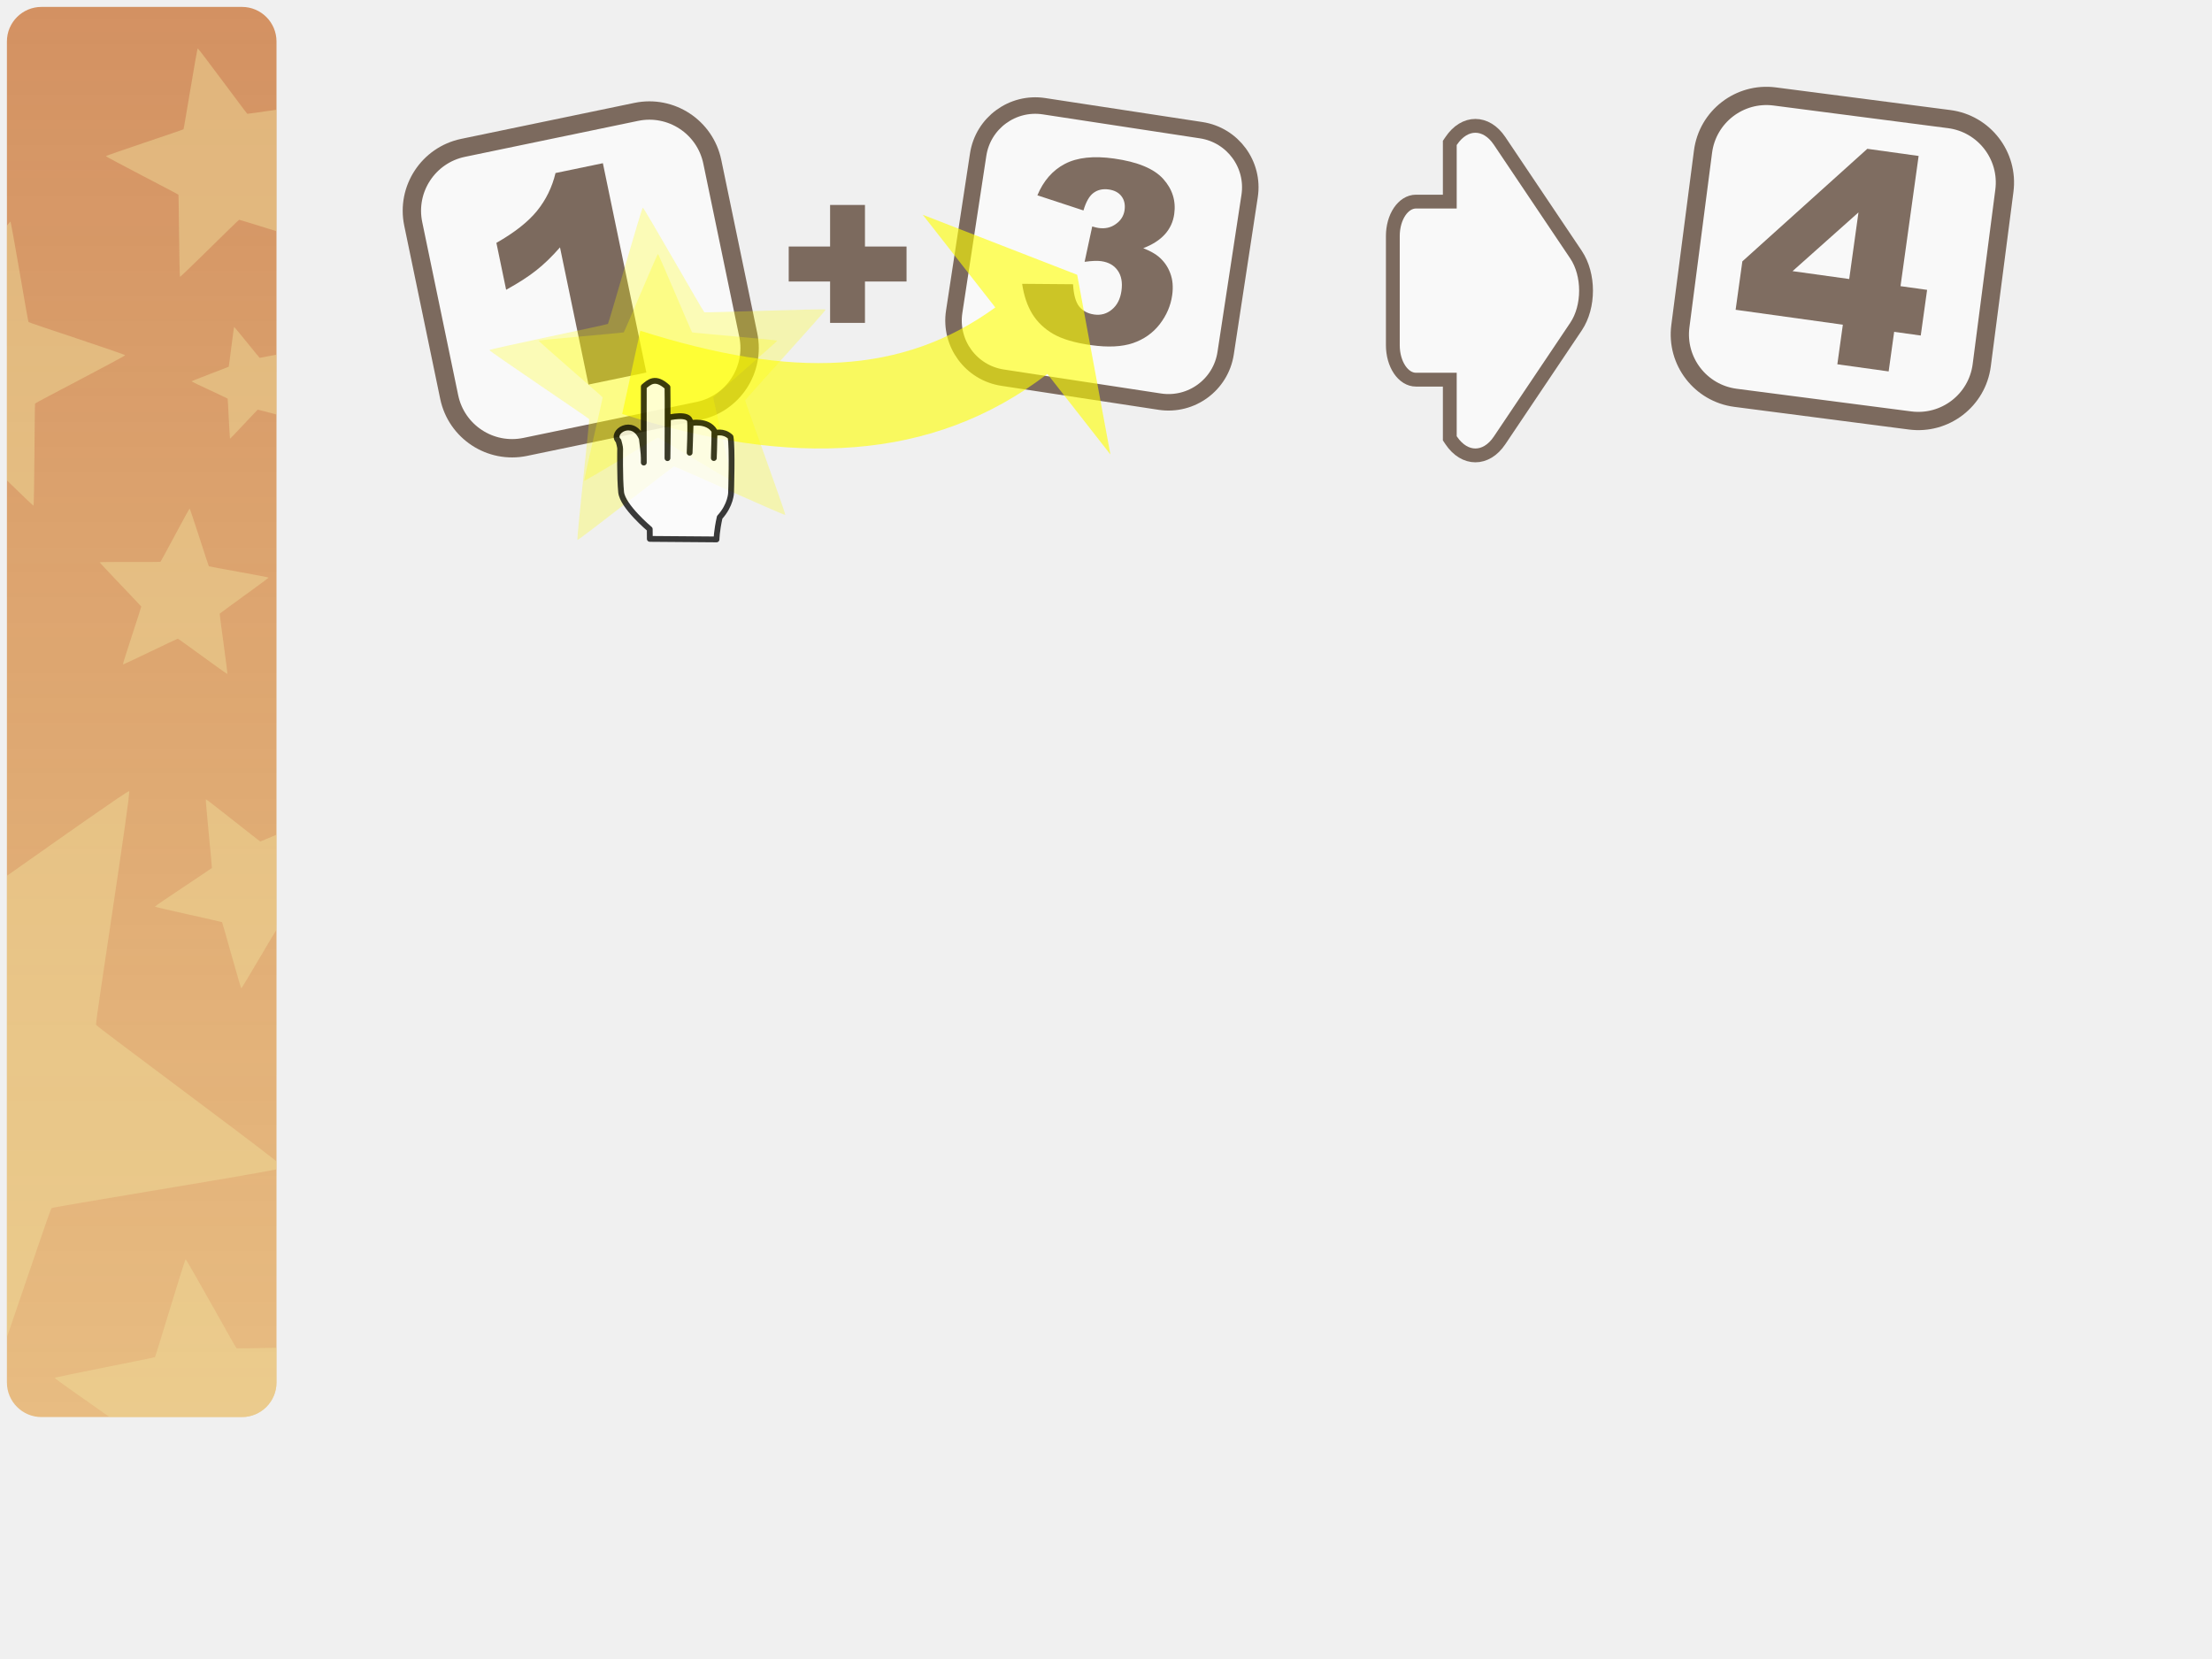
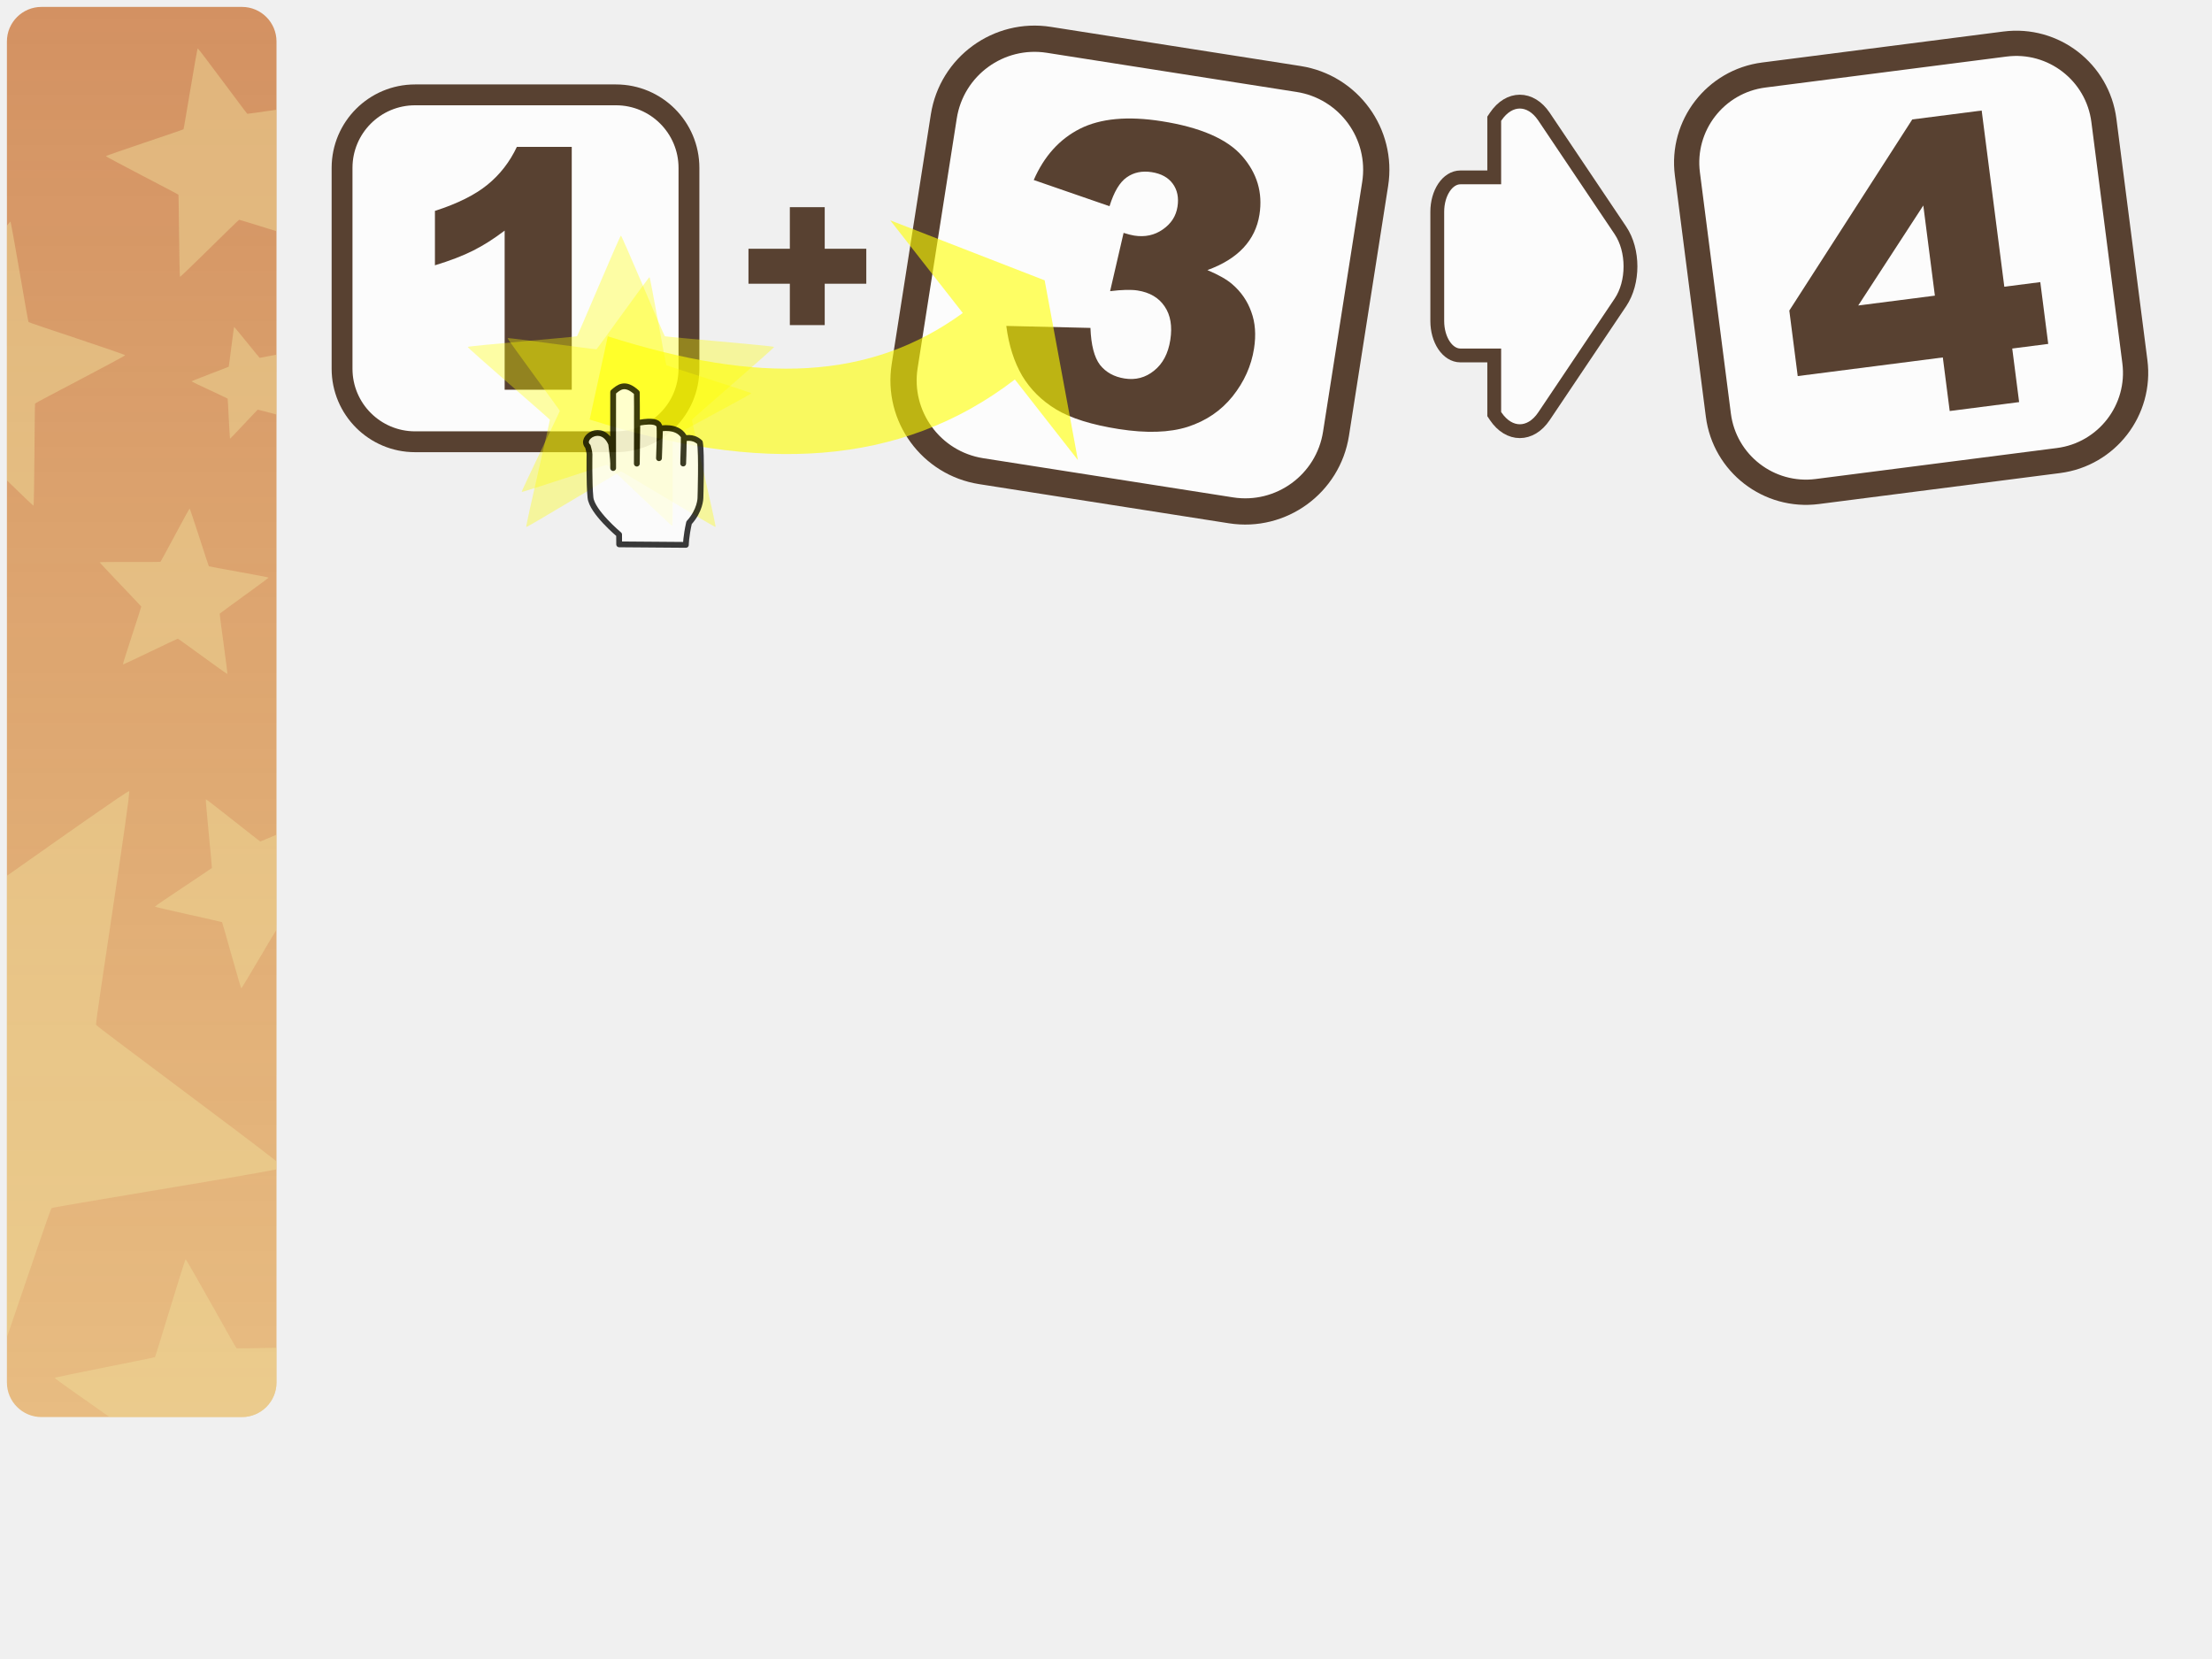
<svg xmlns="http://www.w3.org/2000/svg" xmlns:xlink="http://www.w3.org/1999/xlink" version="1.0" width="100%" height="100%" viewBox="0 0 640 480" id="equation" style="display:inline">
  <defs id="defs4">
    <linearGradient id="lg3412">
      <stop id="s3414" style="stop-color:#d39162;stop-opacity:1" offset="0" />
      <stop id="s3416" style="stop-color:#e5ad62;stop-opacity:0.78" offset="1" />
    </linearGradient>
    <linearGradient x1="41" y1="2" x2="41" y2="410" id="lg3418" xlink:href="#lg3412" gradientUnits="userSpaceOnUse" />
  </defs>
-   <g id="g3215">
-     <rect width="79.449" height="79.449" ry="16.723" x="286.523" y="-15.172" transform="matrix(0.9885646,0.150798,-0.150798,0.9885646,0,0)" id="r3156" style="opacity:0.76;fill:#ffffff;fill-opacity:0.78;fill-rule:nonzero;stroke:#584131;stroke-width:4.775;stroke-linecap:round;stroke-linejoin:miter;marker:none;stroke-miterlimit:4;stroke-dasharray:none;stroke-dashoffset:0;stroke-opacity:1;visibility:visible;display:inline;overflow:visible;enable-background:accumulate" />
-     <path d="M 318.909,16.533 L 305.098,14.058 C 306.246,9.658 308.446,6.286 311.699,3.942 C 314.975,1.599 319.603,0.427 325.581,0.427 C 332.445,0.427 337.407,1.706 340.468,4.265 C 343.529,6.824 345.06,10.041 345.06,13.915 C 345.06,16.187 344.438,18.243 343.195,20.085 C 341.951,21.926 340.074,23.54 337.563,24.928 C 339.595,25.43 341.15,26.016 342.226,26.685 C 343.972,27.761 345.323,29.184 346.28,30.954 C 347.26,32.7 347.75,34.792 347.75,37.232 C 347.75,40.293 346.949,43.234 345.347,46.056 C 343.745,48.854 341.437,51.019 338.424,52.549 C 335.41,54.056 331.452,54.809 326.55,54.809 C 321.767,54.809 317.988,54.247 315.214,53.123 C 312.464,51.999 310.192,50.361 308.399,48.209 C 306.629,46.032 305.266,43.306 304.309,40.03 L 318.909,38.093 C 319.483,41.034 320.368,43.079 321.564,44.227 C 322.783,45.351 324.326,45.913 326.191,45.913 C 328.152,45.913 329.778,45.195 331.07,43.76 C 332.385,42.326 333.043,40.412 333.043,38.021 C 333.043,35.582 332.409,33.692 331.142,32.353 C 329.898,31.014 328.2,30.344 326.048,30.344 C 324.9,30.344 323.321,30.631 321.313,31.205 L 322.066,20.766 C 322.879,20.886 323.513,20.946 323.967,20.946 C 325.88,20.946 327.471,20.336 328.738,19.116 C 330.03,17.897 330.675,16.45 330.675,14.776 C 330.675,13.173 330.197,11.894 329.24,10.937 C 328.284,9.981 326.968,9.502 325.294,9.502 C 323.573,9.502 322.174,10.029 321.097,11.081 C 320.021,12.109 319.292,13.927 318.909,16.533" transform="matrix(0.9902085,0.1395966,-0.1395966,0.9902085,0,0)" id="text3210" style="font-size:73.466px;font-style:normal;font-variant:normal;font-weight:normal;font-stretch:normal;text-align:start;line-height:80%;writing-mode:lr-tb;text-anchor:start;opacity:0.76;fill:#584131;fill-opacity:1;fill-rule:nonzero;stroke:none;stroke-width:1;stroke-linecap:butt;stroke-linejoin:miter;marker:none;marker-start:none;marker-mid:none;marker-end:none;stroke-miterlimit:4;stroke-dashoffset:0;stroke-opacity:1;visibility:visible;display:inline;overflow:visible;enable-background:accumulate;font-family:Arial Black;-inkscape-font-specification:Arial Black" />
+   <g transform="matrix(1.875009,0.2939347,-0.2939347,1.875009,548.5146,-349.3932)" id="g3542">
+     <rect width="66.56" height="66.56" ry="14.01" x="-112.118" y="207.869" id="rect3544" style="opacity:1;fill:#ffffff;fill-opacity:0.78;fill-rule:nonzero;stroke:#584131;stroke-width:4;stroke-linecap:round;stroke-linejoin:miter;marker:none;stroke-miterlimit:4;stroke-dasharray:none;stroke-dashoffset:0;stroke-opacity:1;visibility:visible;overflow:visible;enable-background:accumulate" />
+     <path d="M -85.041,231.493 L -97.072,229.336 C -96.072,225.503 -94.155,222.566 -91.322,220.524 C -88.468,218.482 -84.437,217.462 -79.228,217.461 C -73.249,217.462 -68.926,218.576 -66.26,220.805 C -63.593,223.034 -62.26,225.837 -62.26,229.211 C -62.26,231.191 -62.801,232.982 -63.885,234.586 C -64.968,236.191 -66.603,237.597 -68.791,238.805 C -67.02,239.243 -65.666,239.753 -64.728,240.336 C -63.208,241.274 -62.03,242.514 -61.197,244.055 C -60.343,245.576 -59.916,247.399 -59.916,249.524 C -59.916,252.191 -60.614,254.753 -62.01,257.211 C -63.405,259.649 -65.416,261.534 -68.041,262.868 C -70.666,264.18 -74.114,264.836 -78.385,264.836 C -82.551,264.836 -85.843,264.347 -88.26,263.368 C -90.655,262.389 -92.635,260.961 -94.197,259.086 C -95.739,257.191 -96.926,254.816 -97.76,251.961 L -85.041,250.274 C -84.541,252.836 -83.77,254.618 -82.728,255.618 C -81.666,256.597 -80.322,257.086 -78.697,257.086 C -76.989,257.086 -75.572,256.461 -74.447,255.211 C -73.301,253.961 -72.728,252.295 -72.728,250.211 C -72.728,248.087 -73.28,246.441 -74.385,245.274 C -75.468,244.107 -76.947,243.524 -78.822,243.524 C -79.822,243.524 -81.197,243.774 -82.947,244.274 L -82.291,235.18 C -81.583,235.284 -81.03,235.337 -80.635,235.336 C -78.968,235.337 -77.583,234.805 -76.478,233.743 C -75.353,232.68 -74.791,231.42 -74.791,229.961 C -74.791,228.566 -75.208,227.451 -76.041,226.618 C -76.874,225.784 -78.02,225.368 -79.478,225.368 C -80.978,225.368 -82.197,225.826 -83.135,226.743 C -84.072,227.639 -84.708,229.222 -85.041,231.493" id="path3546" style="font-size:64px;font-style:normal;font-variant:normal;font-weight:normal;font-stretch:normal;text-align:start;line-height:80%;writing-mode:lr-tb;text-anchor:start;fill:#584131;fill-opacity:1;stroke:none;stroke-width:1px;stroke-linecap:butt;stroke-linejoin:miter;stroke-opacity:1;font-family:Arial Black;-inkscape-font-specification:Arial Black" />
  </g>
  <g id="source">
    <rect width="78" height="408" ry="10" x="2" y="2" id="rect6" style="fill:url(#lg3418);fill-opacity:1" />
    <path d="M 57.21,14 C 56.98,14.05 53.24,37.22 53.09,37.4 C 52.93,37.58 30.67,44.95 30.65,45.18 C 30.63,45.42 51.5,56.14 51.62,56.34 C 51.74,56.54 51.87,80 52.09,80.09 C 52.31,80.18 68.95,63.64 69.18,63.59 C 69.29,63.56 74.58,65.22 80,66.9 L 80,31.75 C 75.57,32.39 71.64,32.97 71.56,32.93 C 71.34,32.84 57.44,13.94 57.21,14 z M 3,64.09 C 2.96,64.08 2.57,64.57 2,65.31 L 2,139 C 6.01,142.89 9.57,146.32 9.68,146.28 C 9.96,146.16 10,117 10.15,116.75 C 10.31,116.49 36.24,103.07 36.21,102.78 C 36.19,102.48 8.44,93.41 8.25,93.18 C 8.05,92.96 3.28,64.16 3,64.09 z M 67.75,94.59 C 67.63,94.62 66.25,106 66.18,106.09 C 66.11,106.18 55.41,110.22 55.4,110.34 C 55.4,110.45 65.81,115.24 65.87,115.34 C 65.93,115.43 66.45,126.89 66.56,126.93 C 66.67,126.97 74.45,118.56 74.56,118.53 C 74.61,118.51 77.3,119.22 80,119.93 L 80,102.62 C 77.64,103.07 75.17,103.54 75.12,103.53 C 75.01,103.49 67.86,94.56 67.75,94.59 z M 54.87,147.15 C 54.69,147.14 46.58,162.47 46.43,162.56 C 46.28,162.65 28.91,162.52 28.84,162.68 C 28.77,162.84 40.83,175.32 40.87,175.5 C 40.91,175.67 35.43,192.13 35.56,192.25 C 35.69,192.36 51.29,184.76 51.46,184.78 C 51.64,184.79 65.63,195.09 65.78,195 C 65.93,194.9 63.49,177.72 63.56,177.56 C 63.63,177.4 77.75,167.29 77.71,167.12 C 77.67,166.95 60.56,163.95 60.43,163.84 C 60.3,163.72 55.05,147.17 54.87,147.15 z M 37.37,228.9 C 37.02,228.69 17.94,242.16 2,253.4 L 2,386.93 C 8.02,369.3 14.61,349.8 14.9,349.56 C 15.37,349.16 68.92,340.57 80,338.34 L 80,336 C 70.07,328.13 28,297.05 27.78,296.5 C 27.52,295.86 37.95,229.26 37.37,228.9 z M 59.56,231.25 C 59.38,231.34 61.39,250.94 61.31,251.12 C 61.22,251.3 44.77,262.11 44.81,262.31 C 44.84,262.5 64.1,266.67 64.25,266.81 C 64.39,266.94 69.61,285.94 69.81,285.96 C 70,285.99 79.55,269.56 80,269 L 80,241.5 C 77.46,242.59 75.37,243.47 75.31,243.46 C 75.11,243.44 59.73,231.15 59.56,231.25 z M 53.71,364.37 C 53.42,364.4 45.06,392.45 44.84,392.65 C 44.62,392.85 15.9,398.39 15.84,398.68 C 15.8,398.86 24.67,405.07 31.71,410 L 70,410 C 75.54,410 80,405.54 80,400 L 80,389.96 C 73.99,390.07 68.54,390.15 68.43,390.09 C 68.18,389.94 54.01,364.34 53.71,364.37 z" id="p3562" style="opacity:0.76;fill:#eedd99;fill-opacity:0.6;fill-rule:nonzero;stroke:none;marker:none;visibility:visible;display:inline;overflow:visible;enable-background:accumulate" />
  </g>
-   <g id="template" style="display:none">
-     <path d="M 9.72e-07,-37.44 C 0.24,-37.44 9.69,-14.92 9.89,-14.78 C 10.09,-14.63 34.42,-12.61 34.5,-12.37 C 34.58,-12.14 16.08,3.79 16,4.03 C 15.93,4.26 21.52,28.03 21.32,28.18 C 21.12,28.32 0.24,15.66 6.6e-08,15.66 C -0.24,15.66 -21.12,28.32 -21.32,28.18 C -21.52,28.03 -15.93,4.26 -16,4.03 C -16.08,3.79 -34.58,-12.14 -34.5,-12.37 C -34.42,-12.61 -10.09,-14.63 -9.89,-14.78 C -9.69,-14.92 -0.24,-37.44 9.72e-07,-37.44 z" id="p2400" style="opacity:0.76;fill:#ffff00;fill-opacity:0.35;fill-rule:nonzero;stroke:none;marker:none;visibility:visible;display:inline;overflow:visible;enable-background:accumulate" />
-     <path d="M -8.19,12.28 C -8.19,11.71 -8.21,9.45 -8.21,9.45 C -8.21,9.45 -16.06,2.89 -16.49,-1.24 C -16.92,-5.37 -16.77,-13.79 -16.77,-13.79 C -16.77,-13.79 -16.74,-14.29 -17.25,-16.07 C -19.76,-18.54 -13.1,-23.03 -10.5,-16.79 C -9.93,-12.22 -9.91,-11.8 -9.93,-9.8 C -9.93,-9.08 -9.96,-29.16 -9.93,-31.77 C -8.34,-33.1 -6.58,-34.84 -3.08,-31.62 C -3,-29.68 -3.08,-11.08 -3.08,-11.08 L -2.94,-22.78 C -2.94,-22.78 3.33,-24.35 3.47,-21.64 C 3.62,-18.93 3.33,-12.65 3.33,-12.65 L 3.62,-21.21 C 3.62,-21.21 8.5,-22.25 10.5,-18.97 C 10.49,-14.68 10.33,-11.11 10.33,-11.11 C 10.33,-11.11 10.31,-11.48 10.53,-18.31 C 10.67,-18.31 13.03,-19.21 15.17,-17.22 C 15.74,-14.08 15.32,-1.09 15.32,-1.09 C 15.32,-1.09 15.28,2.46 12.03,6.03 C 11.12,10.11 11.11,12.43 11.11,12.43 L -8.19,12.28 z" id="p3179" style="opacity:0.76;fill:#ffffff;fill-rule:evenodd;stroke:#000000;stroke-width:1.68px;stroke-linecap:butt;stroke-linejoin:round;stroke-opacity:1;display:inline" />
-     <path d="M 1.77,36.41 C -0.75,36.41 -3.27,37.86 -5.21,40.74 L -5.63,41.36 L -5.63,58.33 L -15.41,58.33 C -19.12,58.33 -22.11,62.78 -22.11,68.3 L -22.11,99.87 C -22.11,105.39 -19.12,109.85 -15.41,109.85 L -5.63,109.85 L -5.63,126.81 L -5.21,127.44 C -1.33,133.2 4.89,133.2 8.76,127.44 L 30.89,94.49 C 34.76,88.72 34.76,79.45 30.89,73.68 L 8.76,40.74 C 6.82,37.86 4.3,36.41 1.77,36.41 z" id="p3214" style="opacity:0.76;fill:#ffffff;fill-opacity:0.78;fill-rule:nonzero;stroke:#584131;stroke-width:4;stroke-linecap:round;stroke-linejoin:miter;marker:none;stroke-miterlimit:4;stroke-dasharray:none;stroke-dashoffset:0;stroke-opacity:1;visibility:visible;display:inline;overflow:visible;enable-background:accumulate" />
-     <g transform="translate(-218.39,200.87)" id="g3376" style="opacity:0.76;display:inline">
-       <rect width="66.56" height="66.56" ry="14.01" x="224.23" y="45.54" id="r3378" style="fill:#ffffff;fill-opacity:0.78;fill-rule:nonzero;stroke:#584131;stroke-width:4;stroke-linecap:round;stroke-linejoin:miter;marker:none;stroke-miterlimit:4;stroke-dasharray:none;stroke-dashoffset:0;stroke-opacity:1;visibility:visible;display:inline;overflow:visible;enable-background:accumulate" />
-       <path d="M 265.38,54.95 L 265.38,101.54 L 252.51,101.54 L 252.51,71.01 C 250.42,72.59 248.4,73.87 246.45,74.85 C 244.51,75.83 242.07,76.77 239.13,77.67 L 239.13,67.23 C 243.47,65.83 246.83,64.15 249.23,62.2 C 251.62,60.24 253.5,57.82 254.85,54.95 L 265.38,54.95" id="text3382" style="font-size:64px;font-style:normal;font-variant:normal;font-weight:normal;font-stretch:normal;text-align:start;line-height:80%;writing-mode:lr-tb;text-anchor:start;opacity:1;fill:#584131;fill-opacity:1;fill-rule:nonzero;stroke:none;marker:none;visibility:visible;display:inline;overflow:visible;enable-background:accumulate;font-family:Arial Black;-inkscape-font-specification:Arial Black" />
-     </g>
-     <g transform="translate(-213.72,112.11)" id="g3219" style="opacity:0.76;display:inline">
-       <rect width="66.56" height="66.56" ry="14.01" x="224.23" y="45.54" id="r3221" style="fill:#ffffff;fill-opacity:0.78;fill-rule:nonzero;stroke:#584131;stroke-width:4;stroke-linecap:round;stroke-linejoin:miter;marker:none;stroke-miterlimit:4;stroke-dasharray:none;stroke-dashoffset:0;stroke-opacity:1;visibility:visible;display:inline;overflow:visible;enable-background:accumulate" />
-       <path d="M 238.53,78.51 C 238.53,69.8 240.09,63.71 243.22,60.23 C 246.37,56.75 251.15,55.01 257.56,55.01 C 260.65,55.01 263.18,55.39 265.16,56.16 C 267.14,56.91 268.75,57.9 270,59.13 C 271.25,60.34 272.23,61.62 272.94,62.98 C 273.67,64.31 274.25,65.87 274.69,67.66 C 275.54,71.08 275.97,74.64 275.97,78.35 C 275.97,86.66 274.56,92.75 271.75,96.6 C 268.94,100.46 264.09,102.38 257.22,102.38 C 253.37,102.38 250.25,101.77 247.88,100.54 C 245.5,99.31 243.55,97.51 242.03,95.13 C 240.93,93.44 240.06,91.14 239.44,88.23 C 238.83,85.29 238.53,82.05 238.53,78.51 M 251.16,78.54 C 251.16,84.37 251.67,88.36 252.69,90.51 C 253.73,92.63 255.23,93.69 257.19,93.69 C 258.48,93.69 259.59,93.25 260.53,92.35 C 261.49,91.43 262.19,90 262.63,88.04 C 263.08,86.08 263.31,83.03 263.31,78.88 C 263.31,72.8 262.79,68.72 261.75,66.63 C 260.73,64.53 259.19,63.48 257.13,63.48 C 255.02,63.48 253.5,64.55 252.56,66.69 C 251.63,68.82 251.16,72.77 251.16,78.54" id="p3223" style="font-size:64px;font-style:normal;font-variant:normal;font-weight:normal;font-stretch:normal;text-align:start;line-height:80%;writing-mode:lr-tb;text-anchor:start;fill:#584131;fill-opacity:1;stroke:none;font-family:Arial Black;-inkscape-font-specification:Arial Black" />
-     </g>
+   <path d="M 439.726,29.403 C 437.206,29.403 434.686,30.853 432.746,33.733 L 432.326,34.353 L 432.326,51.323 L 422.546,51.323 C 418.836,51.323 415.846,55.773 415.846,61.293 L 415.846,92.863 C 415.846,98.383 418.836,102.843 422.546,102.843 L 432.326,102.843 L 432.326,119.803 L 432.746,120.433 C 436.626,126.193 442.846,126.193 446.716,120.433 L 468.846,87.483 C 472.716,81.713 472.716,72.443 468.846,66.673 L 446.716,33.733 C 444.776,30.853 442.256,29.403 439.726,29.403 z" id="path3323" style="opacity:1;fill:#ffffff;fill-opacity:0.78;fill-rule:nonzero;stroke:#584131;stroke-width:4;stroke-linecap:round;stroke-linejoin:miter;marker:none;stroke-miterlimit:4;stroke-dasharray:none;stroke-dashoffset:0;stroke-opacity:1;visibility:visible;overflow:visible;enable-background:accumulate" />
+   <g transform="matrix(1.507934,0,0,1.507934,511.0666,-286.0068)" id="g3477">
+     <rect width="66.56" height="66.56" ry="14.01" x="-273.286" y="207.869" id="rect3479" style="opacity:1;fill:#ffffff;fill-opacity:0.78;fill-rule:nonzero;stroke:#584131;stroke-width:4;stroke-linecap:round;stroke-linejoin:miter;marker:none;stroke-miterlimit:4;stroke-dasharray:none;stroke-dashoffset:0;stroke-opacity:1;visibility:visible;overflow:visible;enable-background:accumulate" />
+     <path d="M -229.216,217.852 L -229.216,264.446 L -242.091,264.446 L -242.091,233.915 C -244.175,235.498 -246.196,236.779 -248.154,237.758 C -250.091,238.738 -252.529,239.675 -255.466,240.571 L -255.466,230.133 C -251.133,228.738 -247.768,227.06 -245.373,225.102 C -242.977,223.144 -241.102,220.727 -239.748,217.852 L -229.216,217.852" id="path3481" style="font-size:64px;font-style:normal;font-variant:normal;font-weight:normal;font-stretch:normal;text-align:start;line-height:80%;writing-mode:lr-tb;text-anchor:start;fill:#584131;fill-opacity:1;stroke:none;stroke-width:1px;stroke-linecap:butt;stroke-linejoin:miter;stroke-opacity:1;font-family:Arial Black;-inkscape-font-specification:Arial Black" />
  </g>
-   <g transform="matrix(1.3,-0.27,0.27,1.3,-37.71,16.68)" id="g3282" style="opacity:0.76">
-     <rect width="66.56" height="66.56" ry="14.01" x="108.61" y="45.54" id="r3243" style="fill:#ffffff;fill-opacity:0.78;fill-rule:nonzero;stroke:#584131;stroke-width:4;stroke-linecap:round;stroke-linejoin:miter;marker:none;stroke-miterlimit:4;stroke-dasharray:none;stroke-dashoffset:0;stroke-opacity:1;visibility:visible;display:inline;overflow:visible;enable-background:accumulate" />
-     <path d="M 151.76,55.01 L 151.76,101.6 L 138.88,101.6 L 138.88,71.07 C 136.8,72.65 134.78,73.93 132.82,74.91 C 130.88,75.89 128.44,76.83 125.51,77.73 L 125.51,67.29 C 129.84,65.89 133.2,64.22 135.6,62.26 C 138,60.3 139.87,57.88 141.22,55.01 L 151.76,55.01" id="text3249" style="font-size:64px;font-style:normal;font-variant:normal;font-weight:normal;font-stretch:normal;text-align:start;line-height:80%;writing-mode:lr-tb;text-anchor:start;fill:#584131;fill-opacity:1;stroke:none;font-family:Arial Black;-inkscape-font-specification:Arial Black" />
-   </g>
-   <path d="M 228.2,71.33 L 240.17,71.33 L 240.17,59.3 L 250.26,59.3 L 250.26,71.33 L 262.29,71.33 L 262.29,81.45 L 250.26,81.45 L 250.26,93.42 L 240.17,93.42 L 240.17,81.45 L 228.2,81.45 L 228.2,71.33" id="text3254" style="font-size:64px;font-style:normal;font-variant:normal;font-weight:normal;font-stretch:normal;text-align:start;line-height:80%;writing-mode:lr-tb;text-anchor:start;opacity:0.76;fill:#584131;fill-opacity:1;stroke:none;font-family:Arial Black;-inkscape-font-specification:Arial Black" />
-   <use transform="matrix(1.41,-0.17,0.17,1.41,192.3513,112.8725)" id="use3177" x="0" y="0" width="640" height="480" xlink:href="#p2400" />
-   <use transform="translate(190.3634,110.9425)" id="use2402" x="0" y="0" width="640" height="480" xlink:href="#p2400" />
-   <path d="M 266.985,62.141 L 287.973,88.955 C 261.199,108.392 229.455,109.724 185.264,95.698 L 180.017,119.771 C 228.776,135.246 269.726,133.751 303.04,108.187 L 321.277,131.495 L 311.66,79.502 L 266.985,62.141 z" id="path2426" style="opacity:0.76;fill:#ffff00;fill-opacity:0.791;fill-rule:nonzero;stroke:none;stroke-width:1;stroke-linecap:butt;stroke-linejoin:miter;marker:none;marker-start:none;marker-mid:none;marker-end:none;stroke-miterlimit:4;stroke-dasharray:none;stroke-dashoffset:0;stroke-opacity:1;visibility:visible;display:inline;overflow:visible;enable-background:accumulate" />
-   <use transform="translate(196.2013,143.6404)" id="use3181" x="0" y="0" width="640" height="480" xlink:href="#p3179" />
-   <use transform="translate(425.1,0)" id="use3216" x="0" y="0" width="640" height="480" xlink:href="#p3214" />
-   <g id="g2417">
-     <rect width="87.925" height="87.925" ry="18.507" x="494.285" y="-38.403" transform="matrix(0.9916846,0.1286919,-0.1286919,0.9916846,0,0)" id="r3275" style="font-size:48.449px;opacity:0.76;fill:#ffffff;fill-opacity:0.78;fill-rule:nonzero;stroke:#584131;stroke-width:5.284;stroke-linecap:round;stroke-linejoin:miter;marker:none;stroke-miterlimit:4;stroke-dasharray:none;stroke-dashoffset:0;stroke-opacity:1;visibility:visible;display:inline;overflow:visible;enable-background:accumulate" />
-     <path d="M 541.053,19.572 L 509.729,19.572 L 509.729,5.429 L 541.053,-31.805 L 556.04,-31.805 L 556.04,6.231 L 563.807,6.231 L 563.807,19.572 L 556.04,19.572 L 556.04,31.139 L 541.053,31.139 L 541.053,19.572 M 541.053,6.231 L 541.053,-13.23 L 524.504,6.231 L 541.053,6.231" transform="matrix(0.9904599,0.1378014,-0.1378014,0.9904599,0,0)" id="text3219" style="font-size:86.458px;font-style:normal;font-variant:normal;font-weight:normal;font-stretch:normal;text-align:start;line-height:80%;writing-mode:lr-tb;text-anchor:start;opacity:0.76;fill:#584131;fill-opacity:1;fill-rule:nonzero;stroke:none;stroke-width:1;stroke-linecap:butt;stroke-linejoin:miter;marker:none;marker-start:none;marker-mid:none;marker-end:none;stroke-miterlimit:4;stroke-dasharray:none;stroke-dashoffset:0;stroke-opacity:1;visibility:visible;display:inline;overflow:visible;enable-background:accumulate;font-family:Arial Black;-inkscape-font-specification:Arial Black" />
+   <path d="M 179.651,68.171 C 179.96,68.171 192.101,97.104 192.358,97.284 C 192.615,97.477 223.873,100.072 223.975,100.38 C 224.078,100.676 200.31,121.142 200.207,121.45 C 200.117,121.746 207.299,152.284 207.042,152.477 C 206.785,152.657 179.96,136.392 179.651,136.392 C 179.343,136.392 152.517,152.657 152.26,152.477 C 152.003,152.284 159.185,121.746 159.095,121.45 C 158.992,121.142 135.224,100.676 135.327,100.38 C 135.43,100.072 166.688,97.477 166.945,97.284 C 167.202,97.104 179.343,68.171 179.651,68.171 z" id="path3327" style="opacity:1;fill:#ffff00;fill-opacity:0.35;fill-rule:nonzero;stroke:none;marker:none;visibility:visible;overflow:visible;enable-background:accumulate" />
+   <path d="M 187.918,80.198 C 188.163,80.253 192.611,105.453 192.783,105.643 C 192.953,105.842 217.349,113.535 217.376,113.798 C 217.404,114.052 194.813,126.052 194.676,126.279 C 194.551,126.498 194.766,152.082 194.527,152.19 C 194.29,152.286 175.88,134.519 175.635,134.463 C 175.389,134.408 151.123,142.516 150.951,142.326 C 150.781,142.127 161.992,119.128 161.974,118.877 C 161.948,118.613 146.726,98.054 146.861,97.838 C 146.999,97.611 172.33,101.174 172.569,101.067 C 172.806,100.971 187.672,80.142 187.918,80.198 z" id="path3333" style="opacity:1;fill:#ffff00;fill-opacity:0.35;fill-rule:nonzero;stroke:none;marker:none;visibility:visible;overflow:visible;enable-background:accumulate" />
+   <path d="M 257.577,63.751 L 278.565,90.565 C 251.791,110.002 220.047,111.333 175.856,97.308 L 170.609,121.381 C 219.368,136.856 260.318,135.361 293.632,109.797 L 311.869,133.105 L 302.252,81.112 L 257.577,63.751 z" id="path3548" style="opacity:0.76;fill:#ffff00;fill-opacity:0.791;fill-rule:nonzero;stroke:none;stroke-width:1;stroke-linecap:butt;stroke-linejoin:miter;marker:none;marker-start:none;marker-mid:none;marker-end:none;stroke-miterlimit:4;stroke-dasharray:none;stroke-dashoffset:0;stroke-opacity:1;visibility:visible;display:inline;overflow:visible;enable-background:accumulate" />
+   <path d="M 179.145,157.499 C 179.145,156.929 179.125,154.669 179.125,154.669 C 179.125,154.669 171.275,148.109 170.845,143.979 C 170.415,139.849 170.565,131.429 170.565,131.429 C 170.565,131.429 170.595,130.929 170.085,129.149 C 167.575,126.679 174.235,122.189 176.835,128.429 C 177.405,132.999 177.425,133.419 177.405,135.419 C 177.405,136.139 177.375,116.059 177.405,113.449 C 178.995,112.119 180.755,110.379 184.255,113.599 C 184.335,115.539 184.255,134.139 184.255,134.139 L 184.395,122.439 C 184.395,122.439 190.665,120.869 190.805,123.579 C 190.955,126.289 190.665,132.569 190.665,132.569 L 190.955,124.009 C 190.955,124.009 195.835,122.969 197.835,126.249 C 197.825,130.539 197.665,134.109 197.665,134.109 C 197.665,134.109 197.645,133.739 197.865,126.909 C 198.005,126.909 200.365,126.009 202.505,127.999 C 203.075,131.139 202.655,144.129 202.655,144.129 C 202.655,144.129 202.615,147.679 199.365,151.249 C 198.455,155.329 198.445,157.649 198.445,157.649 L 179.145,157.499 z" id="path3329" style="opacity:0.76;fill:#ffffff;fill-rule:evenodd;stroke:#000000;stroke-width:1.68px;stroke-linecap:butt;stroke-linejoin:round;stroke-opacity:1" />
+   <path d="M 216.556,71.972 L 228.526,71.972 L 228.526,59.942 L 238.616,59.942 L 238.616,71.972 L 250.646,71.972 L 250.646,82.092 L 238.616,82.092 L 238.616,94.062 L 228.526,94.062 L 228.526,82.092 L 216.556,82.092 L 216.556,71.972" id="path3540" style="font-size:64px;font-style:normal;font-variant:normal;font-weight:normal;font-stretch:normal;text-align:start;line-height:80%;writing-mode:lr-tb;text-anchor:start;opacity:1;fill:#584131;fill-opacity:1;stroke:none;font-family:Arial Black;-inkscape-font-specification:Arial Black" />
+   <g transform="matrix(1.810519,-0.232543,0.232543,1.810519,913.2112,-556.6079)" id="g3550">
+     <rect width="66.56" height="66.56" ry="14.01" x="-273.286" y="286.117" id="rect3552" style="opacity:1;fill:#ffffff;fill-opacity:0.78;fill-rule:nonzero;stroke:#584131;stroke-width:4;stroke-linecap:round;stroke-linejoin:miter;marker:none;stroke-miterlimit:4;stroke-dasharray:none;stroke-dashoffset:0;stroke-opacity:1;visibility:visible;overflow:visible;enable-background:accumulate" />
+     <path d="M -236.834,334.132 L -260.021,334.132 L -260.021,323.663 L -236.834,296.1 L -225.74,296.1 L -225.74,324.257 L -219.99,324.257 L -219.99,334.132 L -225.74,334.132 L -225.74,342.694 L -236.834,342.694 L -236.834,334.132 M -236.834,324.257 L -236.834,309.85 L -249.084,324.257 L -236.834,324.257" id="path3554" style="font-size:64px;font-style:normal;font-variant:normal;font-weight:normal;font-stretch:normal;text-align:start;line-height:80%;writing-mode:lr-tb;text-anchor:start;fill:#584131;fill-opacity:1;stroke:none;stroke-width:1px;stroke-linecap:butt;stroke-linejoin:miter;stroke-opacity:1;font-family:Arial Black;-inkscape-font-specification:Arial Black" />
  </g>
</svg>
